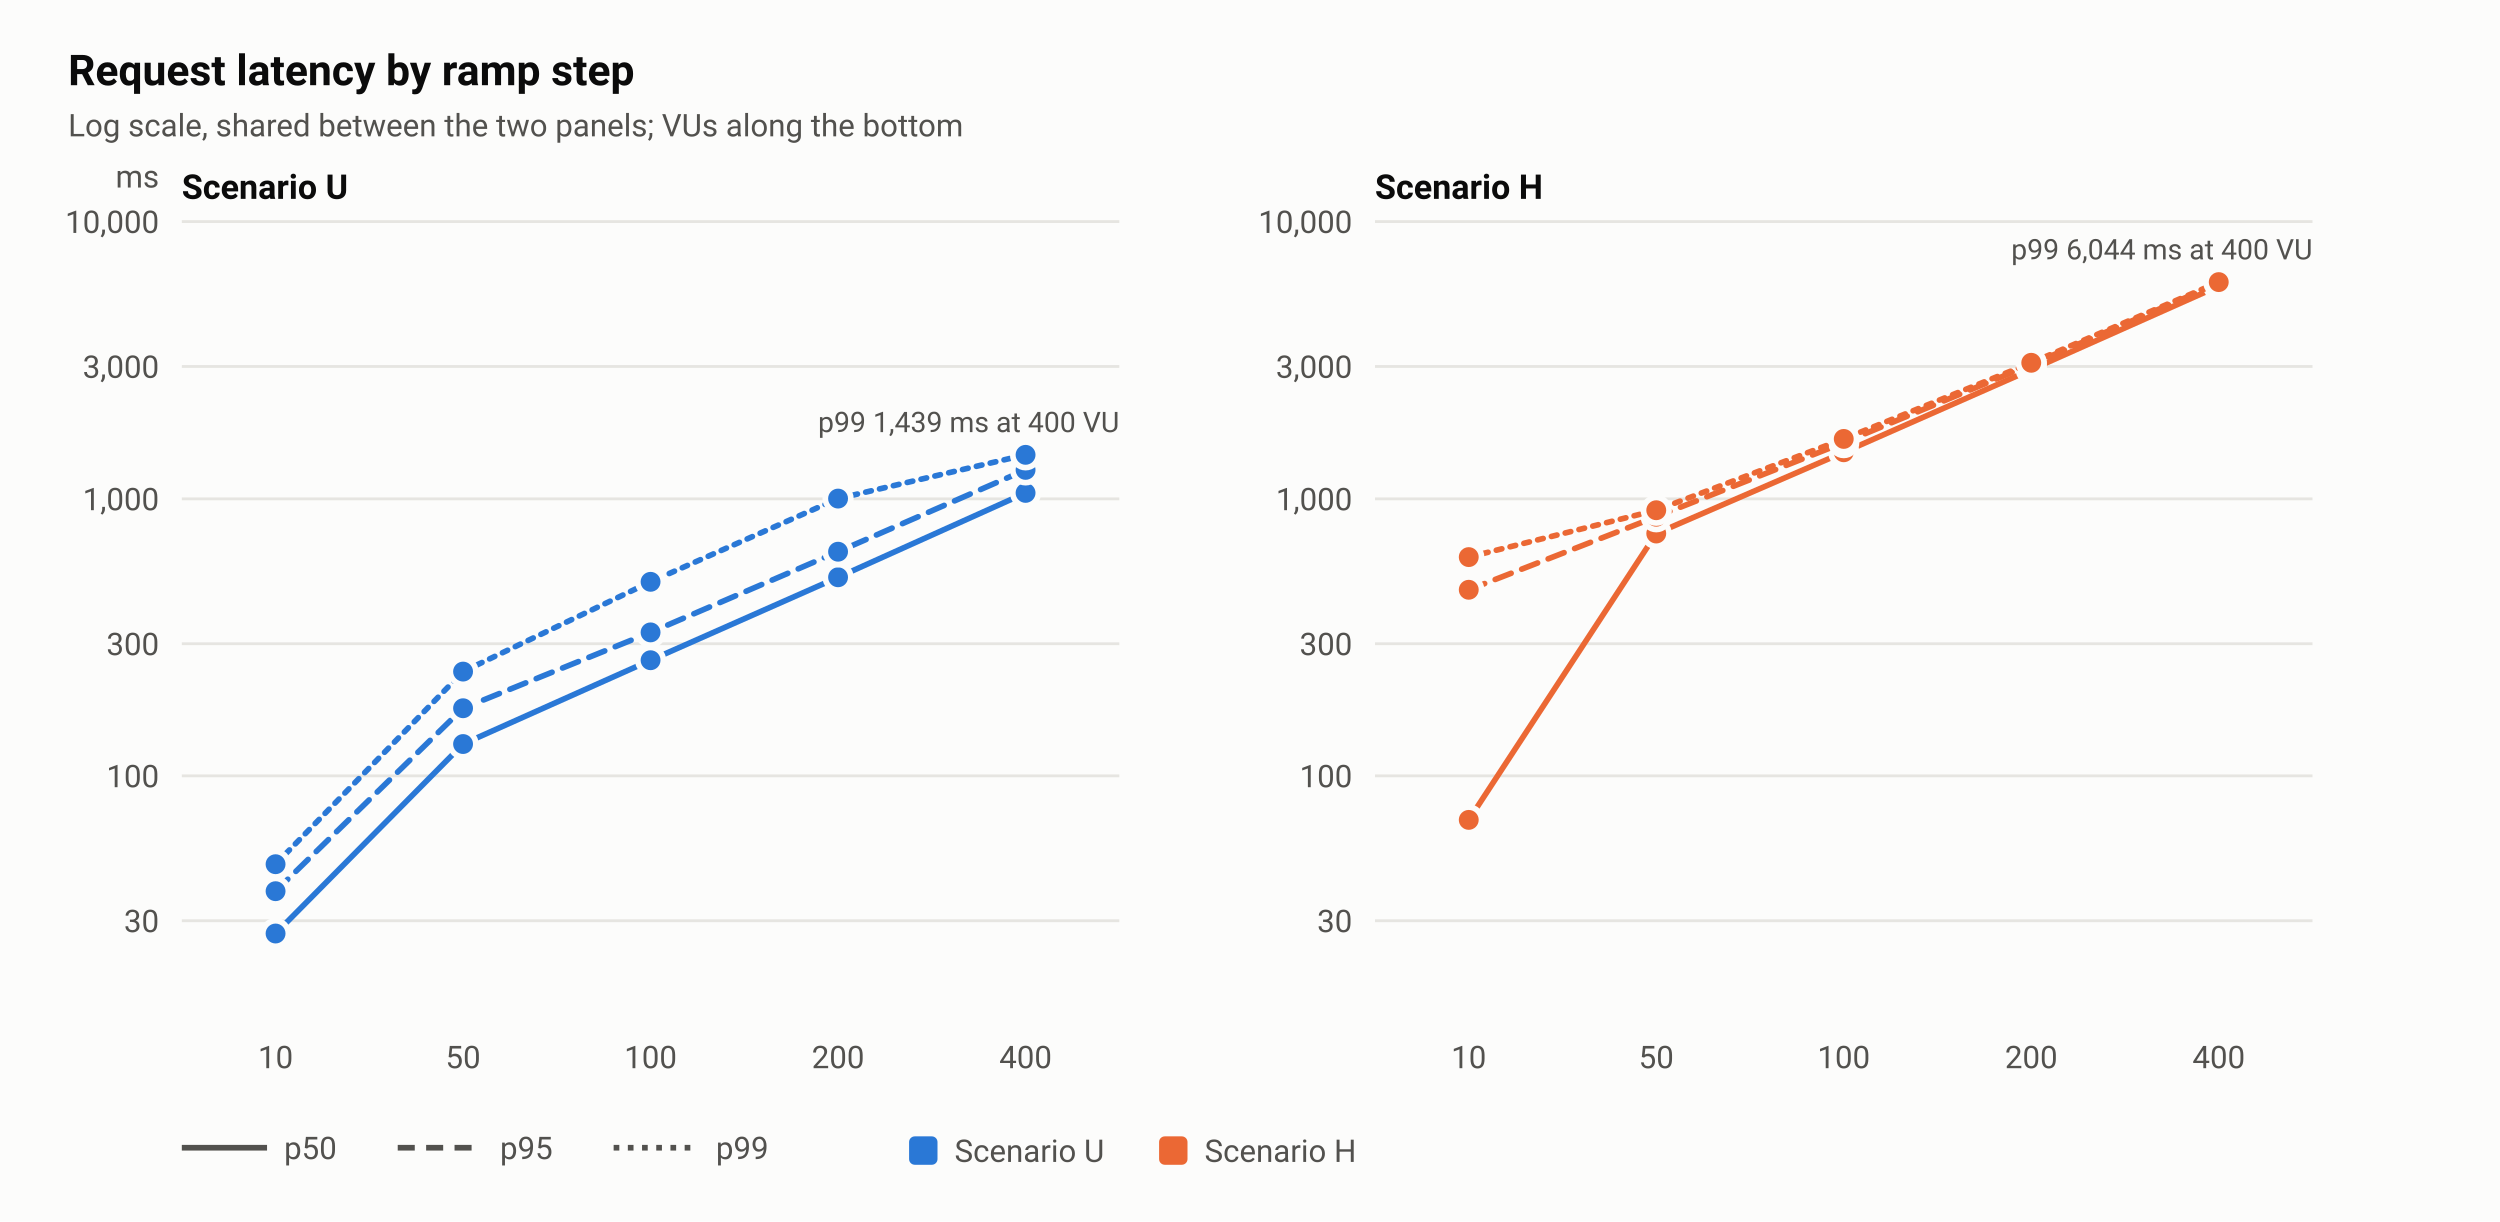
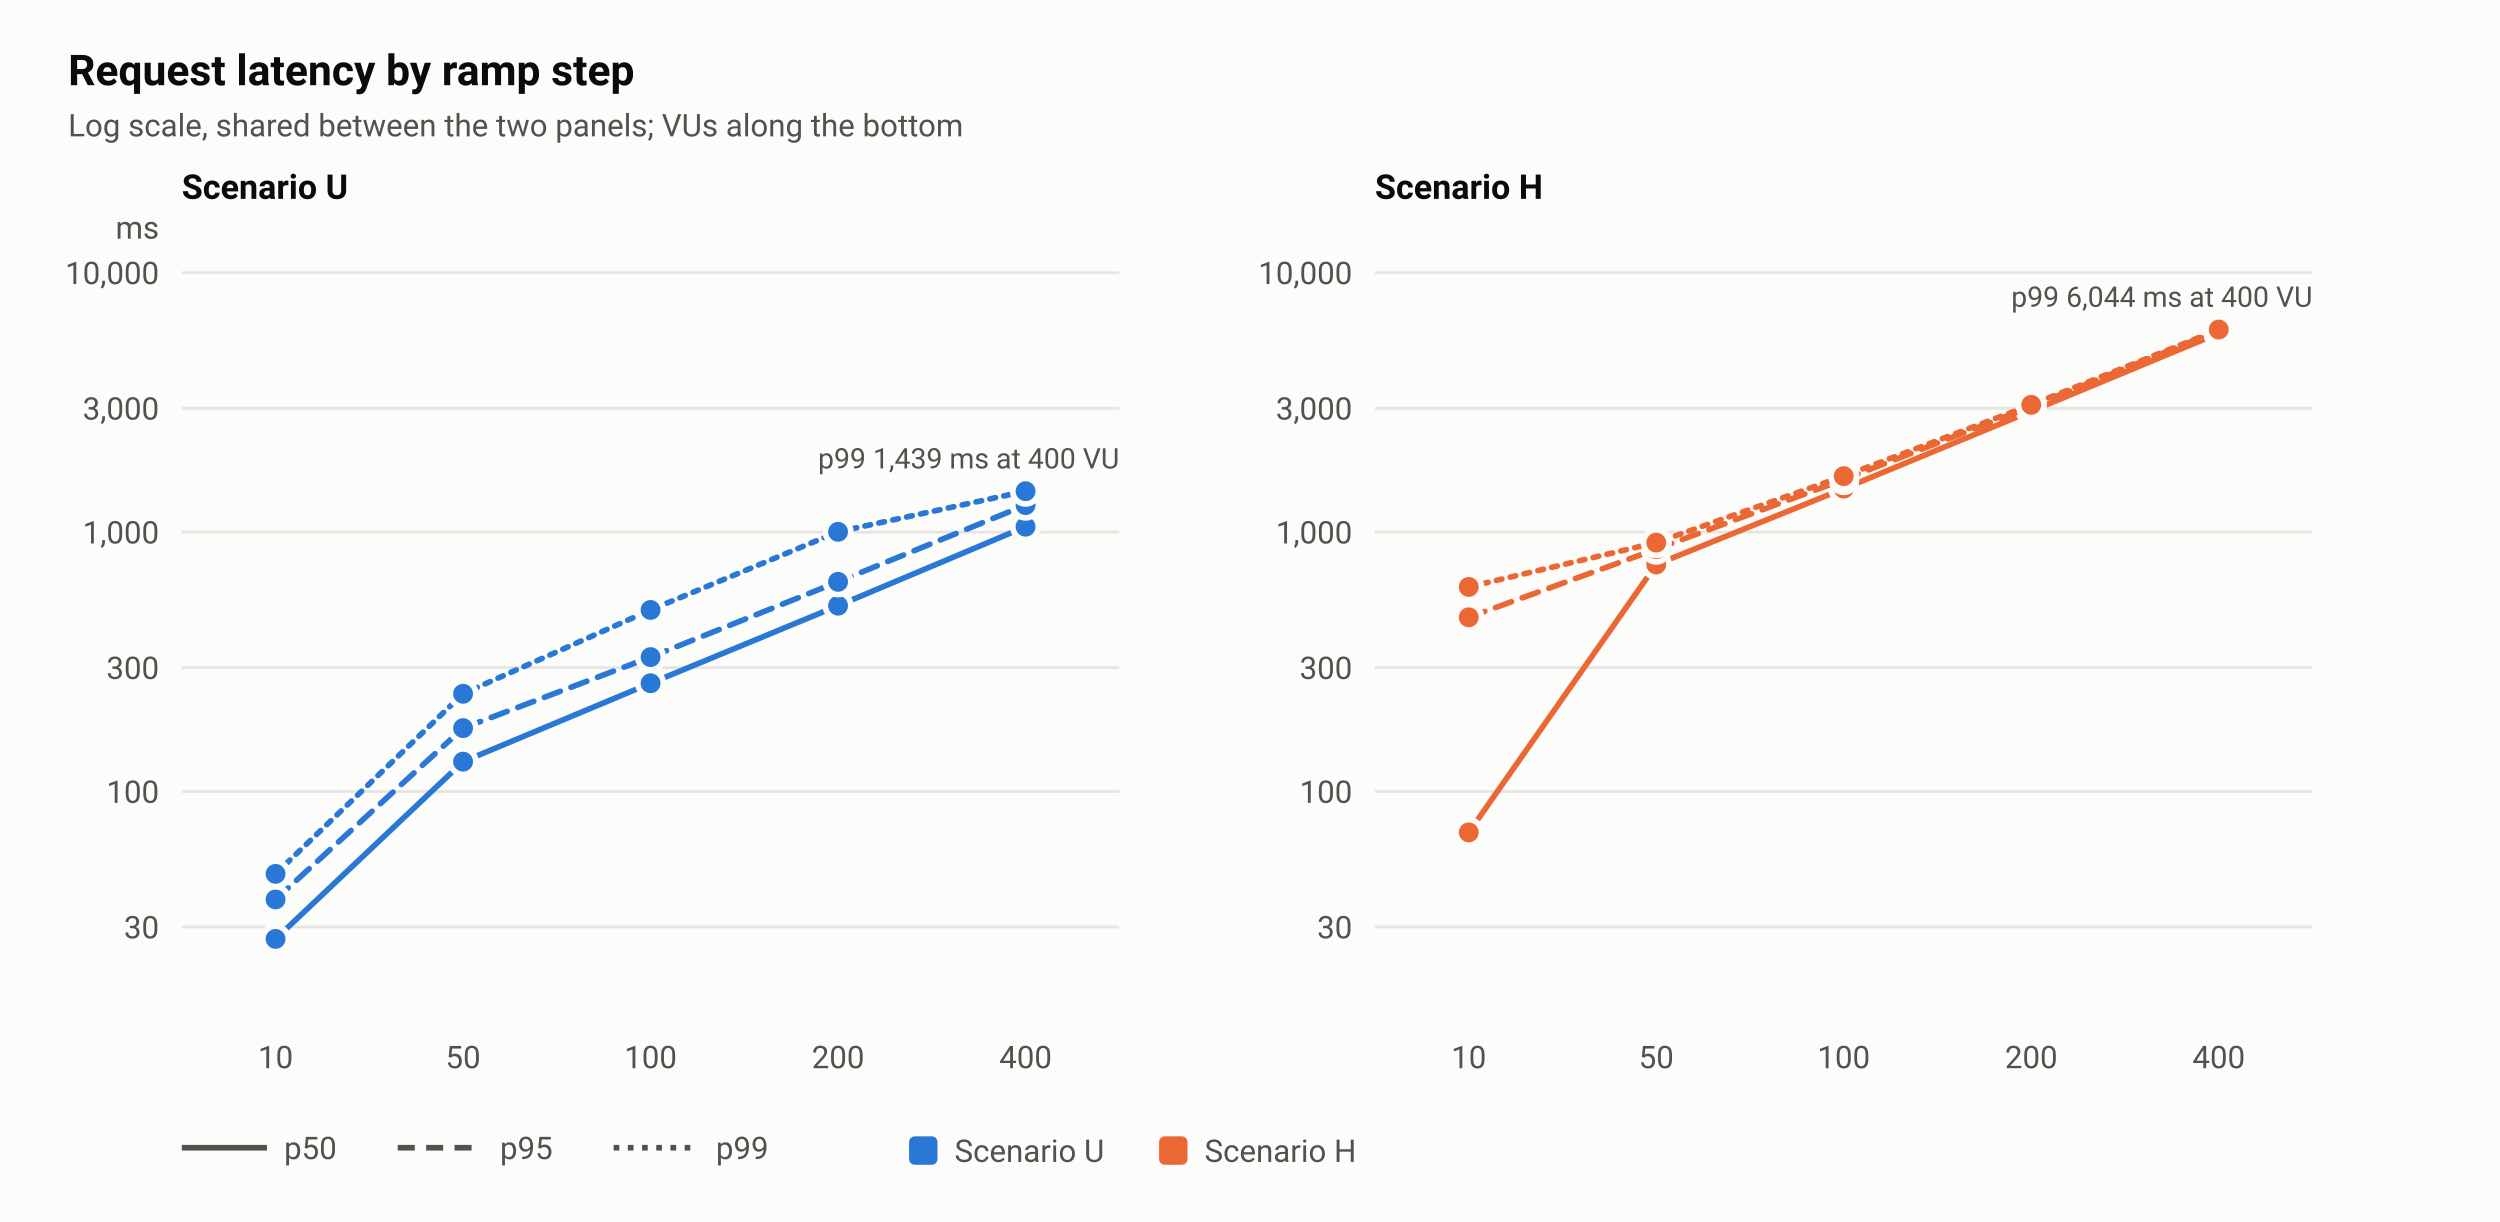
<svg xmlns="http://www.w3.org/2000/svg" width="880" height="430" viewBox="0 0 880 430" role="img" aria-label="Latency percentiles by ramp step">
  <rect width="880" height="430" fill="#fcfcfb" />
  <text x="24.0" y="30.0" font-family="system-ui, -apple-system, 'Segoe UI', Roboto, 'Helvetica Neue', Arial, sans-serif" font-size="15" fill="#0b0b0b" text-anchor="start" font-weight="600">Request latency by ramp step</text>
  <text x="24.0" y="48.0" font-family="system-ui, -apple-system, 'Segoe UI', Roboto, 'Helvetica Neue', Arial, sans-serif" font-size="11" fill="#52514e" text-anchor="start" font-weight="400">Log scale, shared between the two panels; VUs along the bottom</text>
  <text x="64.0" y="70.0" font-family="system-ui, -apple-system, 'Segoe UI', Roboto, 'Helvetica Neue', Arial, sans-serif" font-size="12" fill="#0b0b0b" text-anchor="start" font-weight="600">Scenario U</text>
-   <line x1="64.0" y1="324.1" x2="394.0" y2="324.1" stroke="#e6e5e1" stroke-width="1" />
-   <text x="56.0" y="328.1" font-family="system-ui, -apple-system, 'Segoe UI', Roboto, 'Helvetica Neue', Arial, sans-serif" font-size="11" fill="#52514e" text-anchor="end" font-weight="400">30</text>
-   <line x1="64.0" y1="273.1" x2="394.0" y2="273.1" stroke="#e6e5e1" stroke-width="1" />
-   <text x="56.0" y="277.1" font-family="system-ui, -apple-system, 'Segoe UI', Roboto, 'Helvetica Neue', Arial, sans-serif" font-size="11" fill="#52514e" text-anchor="end" font-weight="400">100</text>
-   <line x1="64.0" y1="226.6" x2="394.0" y2="226.6" stroke="#e6e5e1" stroke-width="1" />
-   <text x="56.0" y="230.6" font-family="system-ui, -apple-system, 'Segoe UI', Roboto, 'Helvetica Neue', Arial, sans-serif" font-size="11" fill="#52514e" text-anchor="end" font-weight="400">300</text>
-   <line x1="64.0" y1="175.6" x2="394.0" y2="175.6" stroke="#e6e5e1" stroke-width="1" />
-   <text x="56.0" y="179.6" font-family="system-ui, -apple-system, 'Segoe UI', Roboto, 'Helvetica Neue', Arial, sans-serif" font-size="11" fill="#52514e" text-anchor="end" font-weight="400">1,000</text>
-   <line x1="64.0" y1="129.0" x2="394.0" y2="129.0" stroke="#e6e5e1" stroke-width="1" />
-   <text x="56.0" y="133.0" font-family="system-ui, -apple-system, 'Segoe UI', Roboto, 'Helvetica Neue', Arial, sans-serif" font-size="11" fill="#52514e" text-anchor="end" font-weight="400">3,000</text>
-   <line x1="64.0" y1="78.0" x2="394.0" y2="78.0" stroke="#e6e5e1" stroke-width="1" />
-   <text x="56.0" y="82.0" font-family="system-ui, -apple-system, 'Segoe UI', Roboto, 'Helvetica Neue', Arial, sans-serif" font-size="11" fill="#52514e" text-anchor="end" font-weight="400">10,000</text>
+   <line x1="64.0" y1="326.3" x2="394.0" y2="326.3" stroke="#e6e5e1" stroke-width="1" />
+   <text x="56.0" y="330.3" font-family="system-ui, -apple-system, 'Segoe UI', Roboto, 'Helvetica Neue', Arial, sans-serif" font-size="11" fill="#52514e" text-anchor="end" font-weight="400">30</text>
+   <line x1="64.0" y1="278.6" x2="394.0" y2="278.6" stroke="#e6e5e1" stroke-width="1" />
+   <text x="56.0" y="282.6" font-family="system-ui, -apple-system, 'Segoe UI', Roboto, 'Helvetica Neue', Arial, sans-serif" font-size="11" fill="#52514e" text-anchor="end" font-weight="400">100</text>
+   <line x1="64.0" y1="235.0" x2="394.0" y2="235.0" stroke="#e6e5e1" stroke-width="1" />
+   <text x="56.0" y="239.0" font-family="system-ui, -apple-system, 'Segoe UI', Roboto, 'Helvetica Neue', Arial, sans-serif" font-size="11" fill="#52514e" text-anchor="end" font-weight="400">300</text>
+   <line x1="64.0" y1="187.3" x2="394.0" y2="187.3" stroke="#e6e5e1" stroke-width="1" />
+   <text x="56.0" y="191.3" font-family="system-ui, -apple-system, 'Segoe UI', Roboto, 'Helvetica Neue', Arial, sans-serif" font-size="11" fill="#52514e" text-anchor="end" font-weight="400">1,000</text>
+   <line x1="64.0" y1="143.7" x2="394.0" y2="143.7" stroke="#e6e5e1" stroke-width="1" />
+   <text x="56.0" y="147.7" font-family="system-ui, -apple-system, 'Segoe UI', Roboto, 'Helvetica Neue', Arial, sans-serif" font-size="11" fill="#52514e" text-anchor="end" font-weight="400">3,000</text>
+   <line x1="64.0" y1="96.0" x2="394.0" y2="96.0" stroke="#e6e5e1" stroke-width="1" />
+   <text x="56.0" y="100.0" font-family="system-ui, -apple-system, 'Segoe UI', Roboto, 'Helvetica Neue', Arial, sans-serif" font-size="11" fill="#52514e" text-anchor="end" font-weight="400">10,000</text>
  <text x="97.0" y="376.0" font-family="system-ui, -apple-system, 'Segoe UI', Roboto, 'Helvetica Neue', Arial, sans-serif" font-size="11" fill="#52514e" text-anchor="middle" font-weight="400">10</text>
  <text x="163.0" y="376.0" font-family="system-ui, -apple-system, 'Segoe UI', Roboto, 'Helvetica Neue', Arial, sans-serif" font-size="11" fill="#52514e" text-anchor="middle" font-weight="400">50</text>
  <text x="229.0" y="376.0" font-family="system-ui, -apple-system, 'Segoe UI', Roboto, 'Helvetica Neue', Arial, sans-serif" font-size="11" fill="#52514e" text-anchor="middle" font-weight="400">100</text>
  <text x="295.0" y="376.0" font-family="system-ui, -apple-system, 'Segoe UI', Roboto, 'Helvetica Neue', Arial, sans-serif" font-size="11" fill="#52514e" text-anchor="middle" font-weight="400">200</text>
  <text x="361.0" y="376.0" font-family="system-ui, -apple-system, 'Segoe UI', Roboto, 'Helvetica Neue', Arial, sans-serif" font-size="11" fill="#52514e" text-anchor="middle" font-weight="400">400</text>
-   <text x="56.0" y="66.0" font-family="system-ui, -apple-system, 'Segoe UI', Roboto, 'Helvetica Neue', Arial, sans-serif" font-size="11" fill="#52514e" text-anchor="end" font-weight="400">ms</text>
-   <path d="M97.0 328.6 L163.0 261.9 L229.0 232.4 L295.0 203.2 L361.0 173.5" fill="none" stroke="#2a78d6" stroke-width="2" stroke-linejoin="round" stroke-linecap="round" />
-   <circle cx="97.0" cy="328.6" r="4.5" fill="#2a78d6" stroke="#fcfcfb" stroke-width="2" />
-   <circle cx="163.0" cy="261.9" r="4.5" fill="#2a78d6" stroke="#fcfcfb" stroke-width="2" />
-   <circle cx="229.0" cy="232.4" r="4.5" fill="#2a78d6" stroke="#fcfcfb" stroke-width="2" />
-   <circle cx="295.0" cy="203.2" r="4.5" fill="#2a78d6" stroke="#fcfcfb" stroke-width="2" />
-   <circle cx="361.0" cy="173.5" r="4.5" fill="#2a78d6" stroke="#fcfcfb" stroke-width="2" />
-   <path d="M97.0 313.7 L163.0 249.3 L229.0 222.6 L295.0 194.2 L361.0 165.4" fill="none" stroke="#2a78d6" stroke-width="2" stroke-linejoin="round" stroke-linecap="round" stroke-dasharray="6 4" />
-   <circle cx="97.0" cy="313.7" r="4.5" fill="#2a78d6" stroke="#fcfcfb" stroke-width="2" />
-   <circle cx="163.0" cy="249.3" r="4.5" fill="#2a78d6" stroke="#fcfcfb" stroke-width="2" />
-   <circle cx="229.0" cy="222.6" r="4.5" fill="#2a78d6" stroke="#fcfcfb" stroke-width="2" />
-   <circle cx="295.0" cy="194.2" r="4.5" fill="#2a78d6" stroke="#fcfcfb" stroke-width="2" />
-   <circle cx="361.0" cy="165.4" r="4.5" fill="#2a78d6" stroke="#fcfcfb" stroke-width="2" />
-   <path d="M97.0 304.2 L163.0 236.4 L229.0 204.8 L295.0 175.5 L361.0 160.1" fill="none" stroke="#2a78d6" stroke-width="2" stroke-linejoin="round" stroke-linecap="round" stroke-dasharray="2 3" />
-   <circle cx="97.0" cy="304.2" r="4.5" fill="#2a78d6" stroke="#fcfcfb" stroke-width="2" />
-   <circle cx="163.0" cy="236.4" r="4.5" fill="#2a78d6" stroke="#fcfcfb" stroke-width="2" />
-   <circle cx="229.0" cy="204.8" r="4.5" fill="#2a78d6" stroke="#fcfcfb" stroke-width="2" />
-   <circle cx="295.0" cy="175.5" r="4.5" fill="#2a78d6" stroke="#fcfcfb" stroke-width="2" />
-   <circle cx="361.0" cy="160.1" r="4.5" fill="#2a78d6" stroke="#fcfcfb" stroke-width="2" />
-   <text x="394.0" y="152.1" font-family="system-ui, -apple-system, 'Segoe UI', Roboto, 'Helvetica Neue', Arial, sans-serif" font-size="10" fill="#52514e" text-anchor="end" font-weight="400">p99 1,439 ms at 400 VU</text>
+   <text x="56.0" y="84.0" font-family="system-ui, -apple-system, 'Segoe UI', Roboto, 'Helvetica Neue', Arial, sans-serif" font-size="11" fill="#52514e" text-anchor="end" font-weight="400">ms</text>
+   <path d="M97.0 330.5 L163.0 268.1 L229.0 240.5 L295.0 213.2 L361.0 185.4" fill="none" stroke="#2a78d6" stroke-width="2" stroke-linejoin="round" stroke-linecap="round" />
+   <circle cx="97.0" cy="330.5" r="4.5" fill="#2a78d6" stroke="#fcfcfb" stroke-width="2" />
+   <circle cx="163.0" cy="268.1" r="4.5" fill="#2a78d6" stroke="#fcfcfb" stroke-width="2" />
+   <circle cx="229.0" cy="240.5" r="4.5" fill="#2a78d6" stroke="#fcfcfb" stroke-width="2" />
+   <circle cx="295.0" cy="213.2" r="4.5" fill="#2a78d6" stroke="#fcfcfb" stroke-width="2" />
+   <circle cx="361.0" cy="185.4" r="4.5" fill="#2a78d6" stroke="#fcfcfb" stroke-width="2" />
+   <path d="M97.0 316.6 L163.0 256.3 L229.0 231.3 L295.0 204.8 L361.0 177.8" fill="none" stroke="#2a78d6" stroke-width="2" stroke-linejoin="round" stroke-linecap="round" stroke-dasharray="6 4" />
+   <circle cx="97.0" cy="316.6" r="4.5" fill="#2a78d6" stroke="#fcfcfb" stroke-width="2" />
+   <circle cx="163.0" cy="256.3" r="4.5" fill="#2a78d6" stroke="#fcfcfb" stroke-width="2" />
+   <circle cx="229.0" cy="231.3" r="4.5" fill="#2a78d6" stroke="#fcfcfb" stroke-width="2" />
+   <circle cx="295.0" cy="204.8" r="4.5" fill="#2a78d6" stroke="#fcfcfb" stroke-width="2" />
+   <circle cx="361.0" cy="177.8" r="4.5" fill="#2a78d6" stroke="#fcfcfb" stroke-width="2" />
+   <path d="M97.0 307.6 L163.0 244.2 L229.0 214.7 L295.0 187.2 L361.0 172.9" fill="none" stroke="#2a78d6" stroke-width="2" stroke-linejoin="round" stroke-linecap="round" stroke-dasharray="2 3" />
+   <circle cx="97.0" cy="307.6" r="4.5" fill="#2a78d6" stroke="#fcfcfb" stroke-width="2" />
+   <circle cx="163.0" cy="244.2" r="4.5" fill="#2a78d6" stroke="#fcfcfb" stroke-width="2" />
+   <circle cx="229.0" cy="214.7" r="4.5" fill="#2a78d6" stroke="#fcfcfb" stroke-width="2" />
+   <circle cx="295.0" cy="187.2" r="4.5" fill="#2a78d6" stroke="#fcfcfb" stroke-width="2" />
+   <circle cx="361.0" cy="172.9" r="4.5" fill="#2a78d6" stroke="#fcfcfb" stroke-width="2" />
+   <text x="394.0" y="164.9" font-family="system-ui, -apple-system, 'Segoe UI', Roboto, 'Helvetica Neue', Arial, sans-serif" font-size="10" fill="#52514e" text-anchor="end" font-weight="400">p99 1,439 ms at 400 VU</text>
  <text x="484.0" y="70.0" font-family="system-ui, -apple-system, 'Segoe UI', Roboto, 'Helvetica Neue', Arial, sans-serif" font-size="12" fill="#0b0b0b" text-anchor="start" font-weight="600">Scenario H</text>
-   <line x1="484.0" y1="324.1" x2="814.0" y2="324.1" stroke="#e6e5e1" stroke-width="1" />
-   <text x="476.0" y="328.1" font-family="system-ui, -apple-system, 'Segoe UI', Roboto, 'Helvetica Neue', Arial, sans-serif" font-size="11" fill="#52514e" text-anchor="end" font-weight="400">30</text>
-   <line x1="484.0" y1="273.1" x2="814.0" y2="273.1" stroke="#e6e5e1" stroke-width="1" />
-   <text x="476.0" y="277.1" font-family="system-ui, -apple-system, 'Segoe UI', Roboto, 'Helvetica Neue', Arial, sans-serif" font-size="11" fill="#52514e" text-anchor="end" font-weight="400">100</text>
-   <line x1="484.0" y1="226.6" x2="814.0" y2="226.6" stroke="#e6e5e1" stroke-width="1" />
-   <text x="476.0" y="230.6" font-family="system-ui, -apple-system, 'Segoe UI', Roboto, 'Helvetica Neue', Arial, sans-serif" font-size="11" fill="#52514e" text-anchor="end" font-weight="400">300</text>
-   <line x1="484.0" y1="175.6" x2="814.0" y2="175.6" stroke="#e6e5e1" stroke-width="1" />
-   <text x="476.0" y="179.6" font-family="system-ui, -apple-system, 'Segoe UI', Roboto, 'Helvetica Neue', Arial, sans-serif" font-size="11" fill="#52514e" text-anchor="end" font-weight="400">1,000</text>
-   <line x1="484.0" y1="129.0" x2="814.0" y2="129.0" stroke="#e6e5e1" stroke-width="1" />
-   <text x="476.0" y="133.0" font-family="system-ui, -apple-system, 'Segoe UI', Roboto, 'Helvetica Neue', Arial, sans-serif" font-size="11" fill="#52514e" text-anchor="end" font-weight="400">3,000</text>
-   <line x1="484.0" y1="78.0" x2="814.0" y2="78.0" stroke="#e6e5e1" stroke-width="1" />
-   <text x="476.0" y="82.0" font-family="system-ui, -apple-system, 'Segoe UI', Roboto, 'Helvetica Neue', Arial, sans-serif" font-size="11" fill="#52514e" text-anchor="end" font-weight="400">10,000</text>
+   <line x1="484.0" y1="326.3" x2="814.0" y2="326.3" stroke="#e6e5e1" stroke-width="1" />
+   <text x="476.0" y="330.3" font-family="system-ui, -apple-system, 'Segoe UI', Roboto, 'Helvetica Neue', Arial, sans-serif" font-size="11" fill="#52514e" text-anchor="end" font-weight="400">30</text>
+   <line x1="484.0" y1="278.6" x2="814.0" y2="278.6" stroke="#e6e5e1" stroke-width="1" />
+   <text x="476.0" y="282.6" font-family="system-ui, -apple-system, 'Segoe UI', Roboto, 'Helvetica Neue', Arial, sans-serif" font-size="11" fill="#52514e" text-anchor="end" font-weight="400">100</text>
+   <line x1="484.0" y1="235.0" x2="814.0" y2="235.0" stroke="#e6e5e1" stroke-width="1" />
+   <text x="476.0" y="239.0" font-family="system-ui, -apple-system, 'Segoe UI', Roboto, 'Helvetica Neue', Arial, sans-serif" font-size="11" fill="#52514e" text-anchor="end" font-weight="400">300</text>
+   <line x1="484.0" y1="187.3" x2="814.0" y2="187.3" stroke="#e6e5e1" stroke-width="1" />
+   <text x="476.0" y="191.3" font-family="system-ui, -apple-system, 'Segoe UI', Roboto, 'Helvetica Neue', Arial, sans-serif" font-size="11" fill="#52514e" text-anchor="end" font-weight="400">1,000</text>
+   <line x1="484.0" y1="143.7" x2="814.0" y2="143.7" stroke="#e6e5e1" stroke-width="1" />
+   <text x="476.0" y="147.7" font-family="system-ui, -apple-system, 'Segoe UI', Roboto, 'Helvetica Neue', Arial, sans-serif" font-size="11" fill="#52514e" text-anchor="end" font-weight="400">3,000</text>
+   <line x1="484.0" y1="96.0" x2="814.0" y2="96.0" stroke="#e6e5e1" stroke-width="1" />
+   <text x="476.0" y="100.0" font-family="system-ui, -apple-system, 'Segoe UI', Roboto, 'Helvetica Neue', Arial, sans-serif" font-size="11" fill="#52514e" text-anchor="end" font-weight="400">10,000</text>
  <text x="517.0" y="376.0" font-family="system-ui, -apple-system, 'Segoe UI', Roboto, 'Helvetica Neue', Arial, sans-serif" font-size="11" fill="#52514e" text-anchor="middle" font-weight="400">10</text>
  <text x="583.0" y="376.0" font-family="system-ui, -apple-system, 'Segoe UI', Roboto, 'Helvetica Neue', Arial, sans-serif" font-size="11" fill="#52514e" text-anchor="middle" font-weight="400">50</text>
  <text x="649.0" y="376.0" font-family="system-ui, -apple-system, 'Segoe UI', Roboto, 'Helvetica Neue', Arial, sans-serif" font-size="11" fill="#52514e" text-anchor="middle" font-weight="400">100</text>
  <text x="715.0" y="376.0" font-family="system-ui, -apple-system, 'Segoe UI', Roboto, 'Helvetica Neue', Arial, sans-serif" font-size="11" fill="#52514e" text-anchor="middle" font-weight="400">200</text>
  <text x="781.0" y="376.0" font-family="system-ui, -apple-system, 'Segoe UI', Roboto, 'Helvetica Neue', Arial, sans-serif" font-size="11" fill="#52514e" text-anchor="middle" font-weight="400">400</text>
-   <text x="476.0" y="66.0" font-family="system-ui, -apple-system, 'Segoe UI', Roboto, 'Helvetica Neue', Arial, sans-serif" font-size="11" fill="#52514e" text-anchor="end" font-weight="400" />
-   <path d="M517.0 288.6 L583.0 187.8 L649.0 159.2 L715.0 130.1 L781.0 100.7" fill="none" stroke="#eb6834" stroke-width="2" stroke-linejoin="round" stroke-linecap="round" />
-   <circle cx="517.0" cy="288.6" r="4.5" fill="#eb6834" stroke="#fcfcfb" stroke-width="2" />
-   <circle cx="583.0" cy="187.8" r="4.5" fill="#eb6834" stroke="#fcfcfb" stroke-width="2" />
-   <circle cx="649.0" cy="159.2" r="4.5" fill="#eb6834" stroke="#fcfcfb" stroke-width="2" />
-   <circle cx="715.0" cy="130.1" r="4.5" fill="#eb6834" stroke="#fcfcfb" stroke-width="2" />
-   <circle cx="781.0" cy="100.7" r="4.5" fill="#eb6834" stroke="#fcfcfb" stroke-width="2" />
-   <path d="M517.0 207.6 L583.0 181.9 L649.0 155.8 L715.0 128.3 L781.0 99.7" fill="none" stroke="#eb6834" stroke-width="2" stroke-linejoin="round" stroke-linecap="round" stroke-dasharray="6 4" />
-   <circle cx="517.0" cy="207.6" r="4.5" fill="#eb6834" stroke="#fcfcfb" stroke-width="2" />
-   <circle cx="583.0" cy="181.9" r="4.5" fill="#eb6834" stroke="#fcfcfb" stroke-width="2" />
-   <circle cx="649.0" cy="155.8" r="4.5" fill="#eb6834" stroke="#fcfcfb" stroke-width="2" />
-   <circle cx="715.0" cy="128.3" r="4.5" fill="#eb6834" stroke="#fcfcfb" stroke-width="2" />
-   <circle cx="781.0" cy="99.7" r="4.5" fill="#eb6834" stroke="#fcfcfb" stroke-width="2" />
-   <path d="M517.0 196.1 L583.0 179.6 L649.0 154.5 L715.0 127.7 L781.0 99.3" fill="none" stroke="#eb6834" stroke-width="2" stroke-linejoin="round" stroke-linecap="round" stroke-dasharray="2 3" />
-   <circle cx="517.0" cy="196.1" r="4.5" fill="#eb6834" stroke="#fcfcfb" stroke-width="2" />
-   <circle cx="583.0" cy="179.6" r="4.5" fill="#eb6834" stroke="#fcfcfb" stroke-width="2" />
-   <circle cx="649.0" cy="154.5" r="4.5" fill="#eb6834" stroke="#fcfcfb" stroke-width="2" />
-   <circle cx="715.0" cy="127.7" r="4.5" fill="#eb6834" stroke="#fcfcfb" stroke-width="2" />
-   <circle cx="781.0" cy="99.3" r="4.5" fill="#eb6834" stroke="#fcfcfb" stroke-width="2" />
-   <text x="814.0" y="91.3" font-family="system-ui, -apple-system, 'Segoe UI', Roboto, 'Helvetica Neue', Arial, sans-serif" font-size="10" fill="#52514e" text-anchor="end" font-weight="400">p99 6,044 ms at 400 VU</text>
+   <text x="476.0" y="84.0" font-family="system-ui, -apple-system, 'Segoe UI', Roboto, 'Helvetica Neue', Arial, sans-serif" font-size="11" fill="#52514e" text-anchor="end" font-weight="400" />
+   <path d="M517.0 293.0 L583.0 198.7 L649.0 172.0 L715.0 144.7 L781.0 117.3" fill="none" stroke="#eb6834" stroke-width="2" stroke-linejoin="round" stroke-linecap="round" />
+   <circle cx="517.0" cy="293.0" r="4.5" fill="#eb6834" stroke="#fcfcfb" stroke-width="2" />
+   <circle cx="583.0" cy="198.7" r="4.5" fill="#eb6834" stroke="#fcfcfb" stroke-width="2" />
+   <circle cx="649.0" cy="172.0" r="4.5" fill="#eb6834" stroke="#fcfcfb" stroke-width="2" />
+   <circle cx="715.0" cy="144.7" r="4.5" fill="#eb6834" stroke="#fcfcfb" stroke-width="2" />
+   <circle cx="781.0" cy="117.3" r="4.5" fill="#eb6834" stroke="#fcfcfb" stroke-width="2" />
+   <path d="M517.0 217.3 L583.0 193.3 L649.0 168.8 L715.0 143.1 L781.0 116.3" fill="none" stroke="#eb6834" stroke-width="2" stroke-linejoin="round" stroke-linecap="round" stroke-dasharray="6 4" />
+   <circle cx="517.0" cy="217.3" r="4.5" fill="#eb6834" stroke="#fcfcfb" stroke-width="2" />
+   <circle cx="583.0" cy="193.3" r="4.5" fill="#eb6834" stroke="#fcfcfb" stroke-width="2" />
+   <circle cx="649.0" cy="168.8" r="4.5" fill="#eb6834" stroke="#fcfcfb" stroke-width="2" />
+   <circle cx="715.0" cy="143.1" r="4.5" fill="#eb6834" stroke="#fcfcfb" stroke-width="2" />
+   <circle cx="781.0" cy="116.3" r="4.5" fill="#eb6834" stroke="#fcfcfb" stroke-width="2" />
+   <path d="M517.0 206.6 L583.0 191.0 L649.0 167.6 L715.0 142.5 L781.0 116.0" fill="none" stroke="#eb6834" stroke-width="2" stroke-linejoin="round" stroke-linecap="round" stroke-dasharray="2 3" />
+   <circle cx="517.0" cy="206.6" r="4.5" fill="#eb6834" stroke="#fcfcfb" stroke-width="2" />
+   <circle cx="583.0" cy="191.0" r="4.5" fill="#eb6834" stroke="#fcfcfb" stroke-width="2" />
+   <circle cx="649.0" cy="167.6" r="4.5" fill="#eb6834" stroke="#fcfcfb" stroke-width="2" />
+   <circle cx="715.0" cy="142.5" r="4.5" fill="#eb6834" stroke="#fcfcfb" stroke-width="2" />
+   <circle cx="781.0" cy="116.0" r="4.5" fill="#eb6834" stroke="#fcfcfb" stroke-width="2" />
+   <text x="814.0" y="108.0" font-family="system-ui, -apple-system, 'Segoe UI', Roboto, 'Helvetica Neue', Arial, sans-serif" font-size="10" fill="#52514e" text-anchor="end" font-weight="400">p99 6,044 ms at 400 VU</text>
  <line x1="64" y1="404" x2="94" y2="404" stroke="#52514e" stroke-width="2" />
  <text x="100.0" y="408.0" font-family="system-ui, -apple-system, 'Segoe UI', Roboto, 'Helvetica Neue', Arial, sans-serif" font-size="11" fill="#52514e" text-anchor="start" font-weight="400">p50</text>
  <line x1="140" y1="404" x2="170" y2="404" stroke="#52514e" stroke-width="2" stroke-dasharray="6 4" />
  <text x="176.0" y="408.0" font-family="system-ui, -apple-system, 'Segoe UI', Roboto, 'Helvetica Neue', Arial, sans-serif" font-size="11" fill="#52514e" text-anchor="start" font-weight="400">p95</text>
  <line x1="216" y1="404" x2="246" y2="404" stroke="#52514e" stroke-width="2" stroke-dasharray="2 3" />
  <text x="252.0" y="408.0" font-family="system-ui, -apple-system, 'Segoe UI', Roboto, 'Helvetica Neue', Arial, sans-serif" font-size="11" fill="#52514e" text-anchor="start" font-weight="400">p99</text>
  <rect x="320.0" y="400.0" width="10" height="10" rx="2" fill="#2a78d6" />
  <text x="336.0" y="409.0" font-family="system-ui, -apple-system, 'Segoe UI', Roboto, 'Helvetica Neue', Arial, sans-serif" font-size="11" fill="#52514e" text-anchor="start" font-weight="400">Scenario U</text>
  <rect x="408.0" y="400.0" width="10" height="10" rx="2" fill="#eb6834" />
  <text x="424.0" y="409.0" font-family="system-ui, -apple-system, 'Segoe UI', Roboto, 'Helvetica Neue', Arial, sans-serif" font-size="11" fill="#52514e" text-anchor="start" font-weight="400">Scenario H</text>
</svg>
